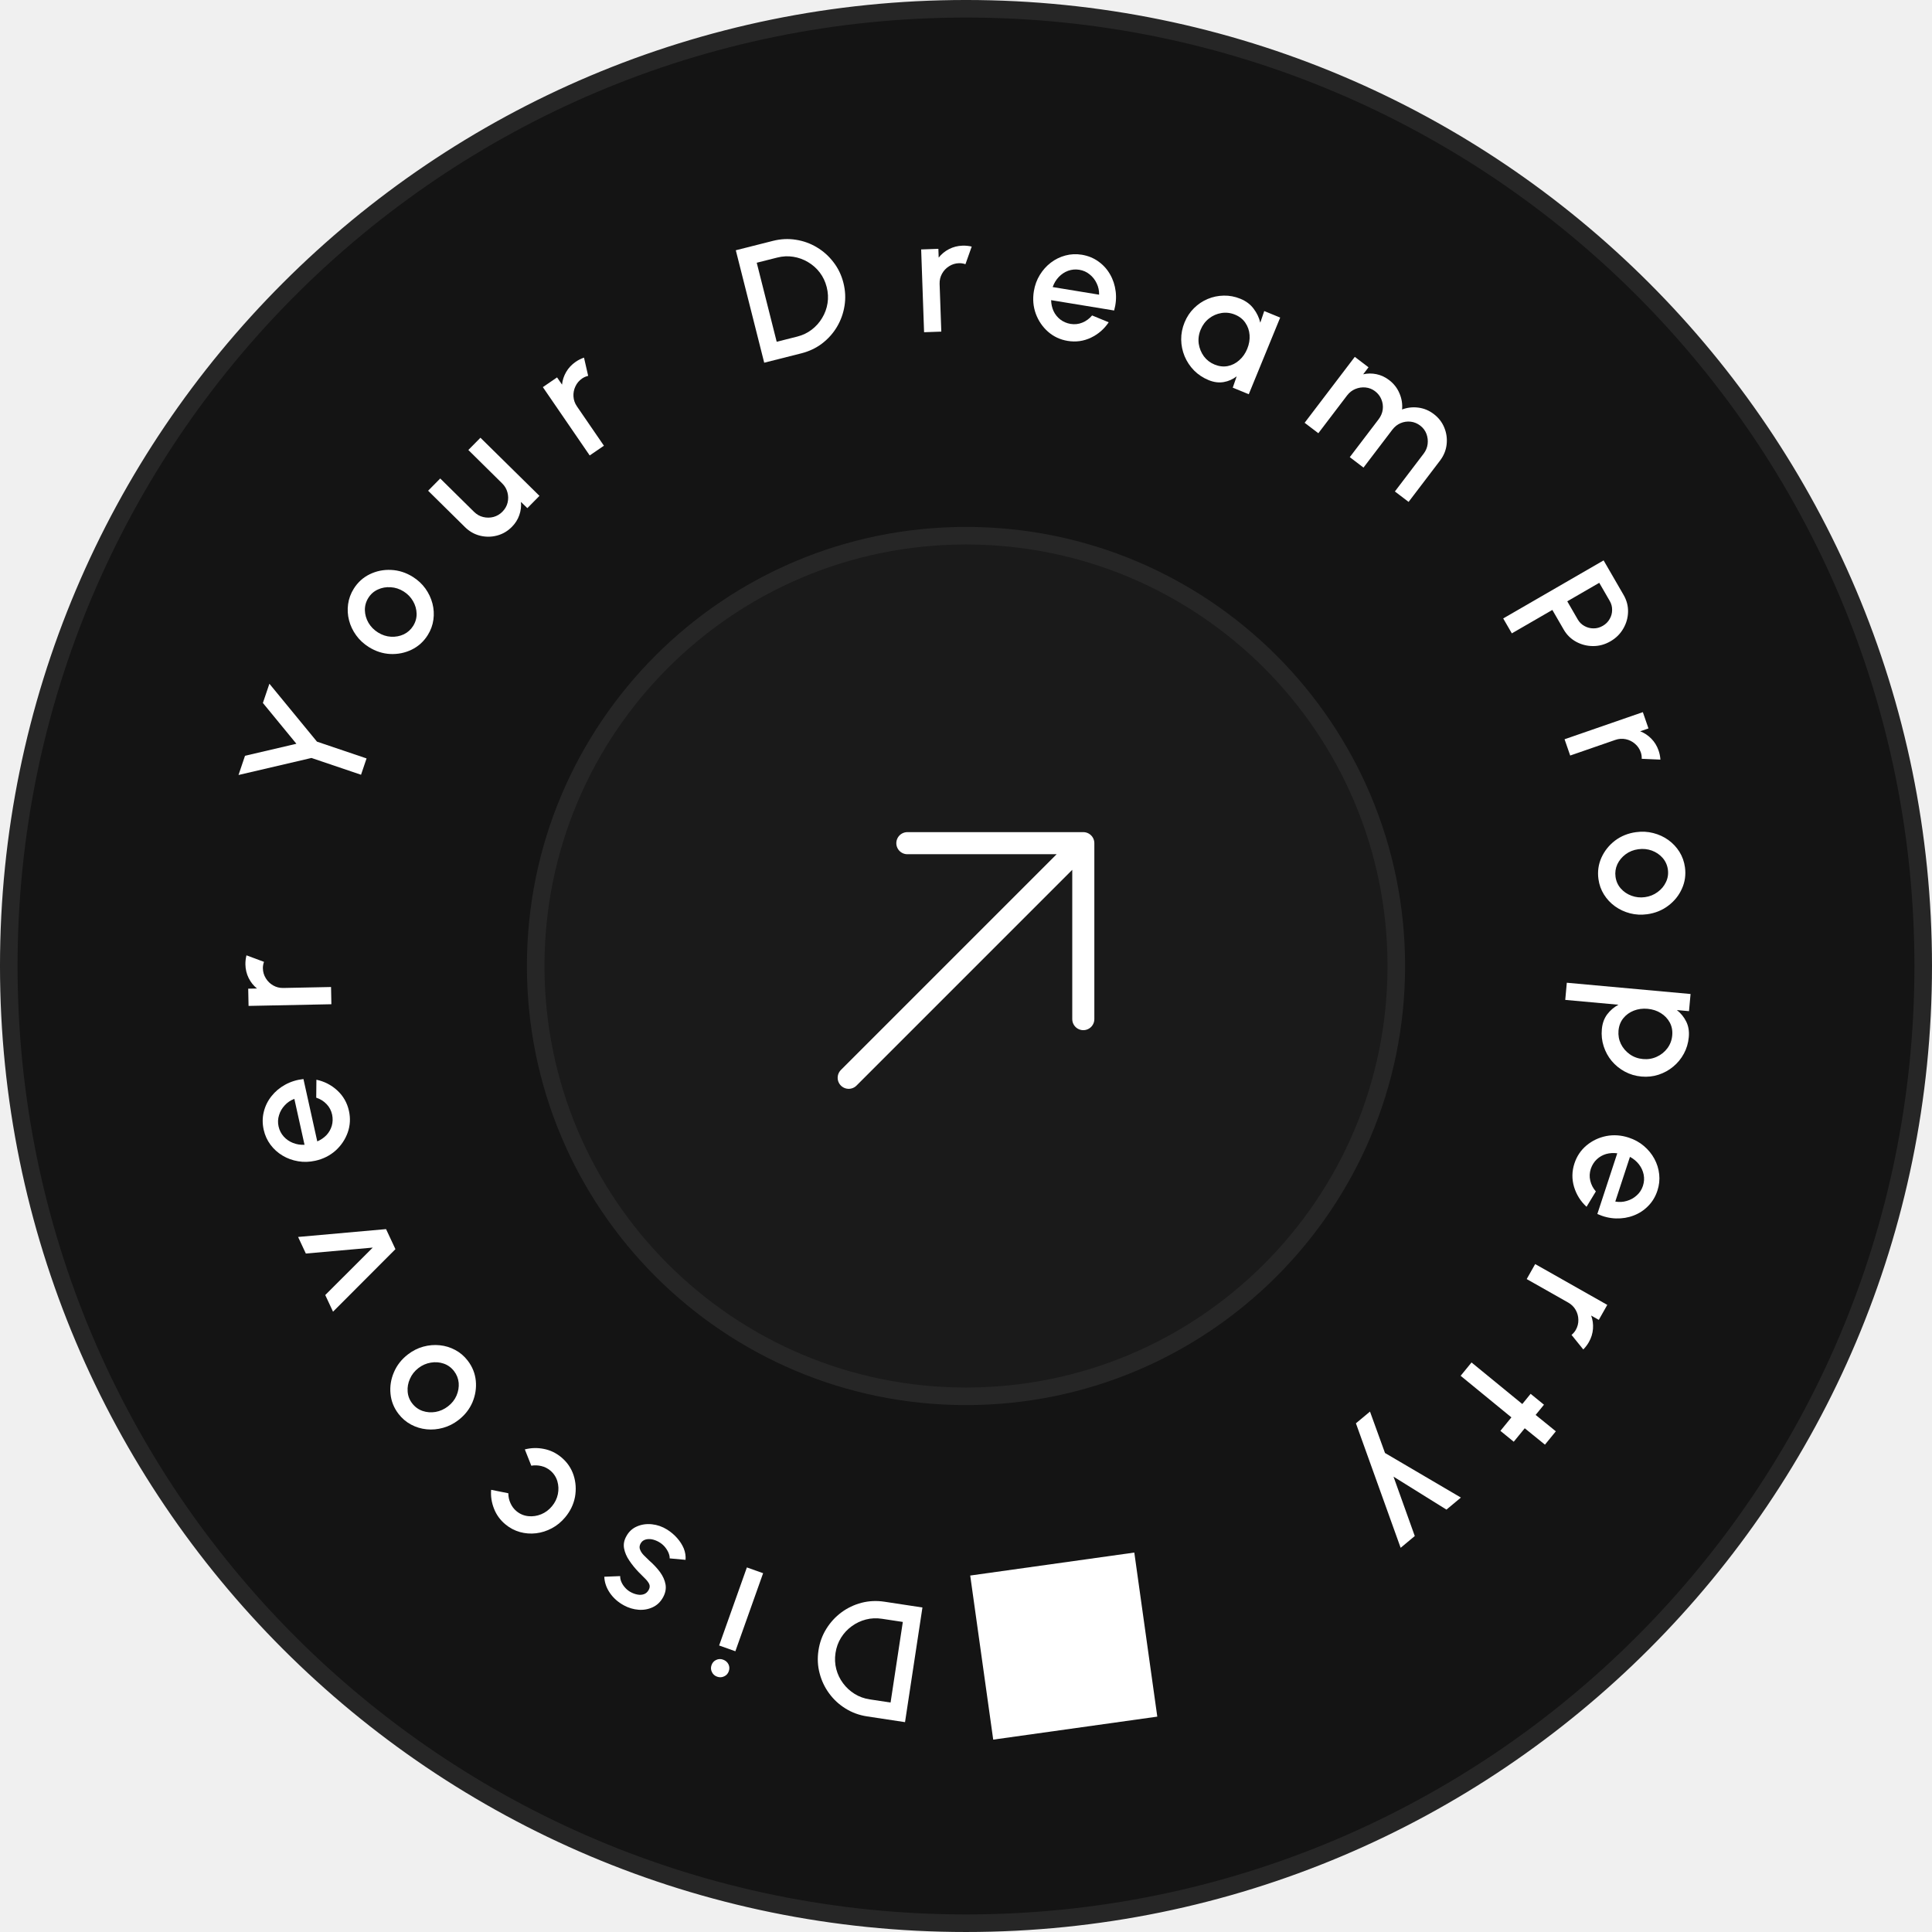
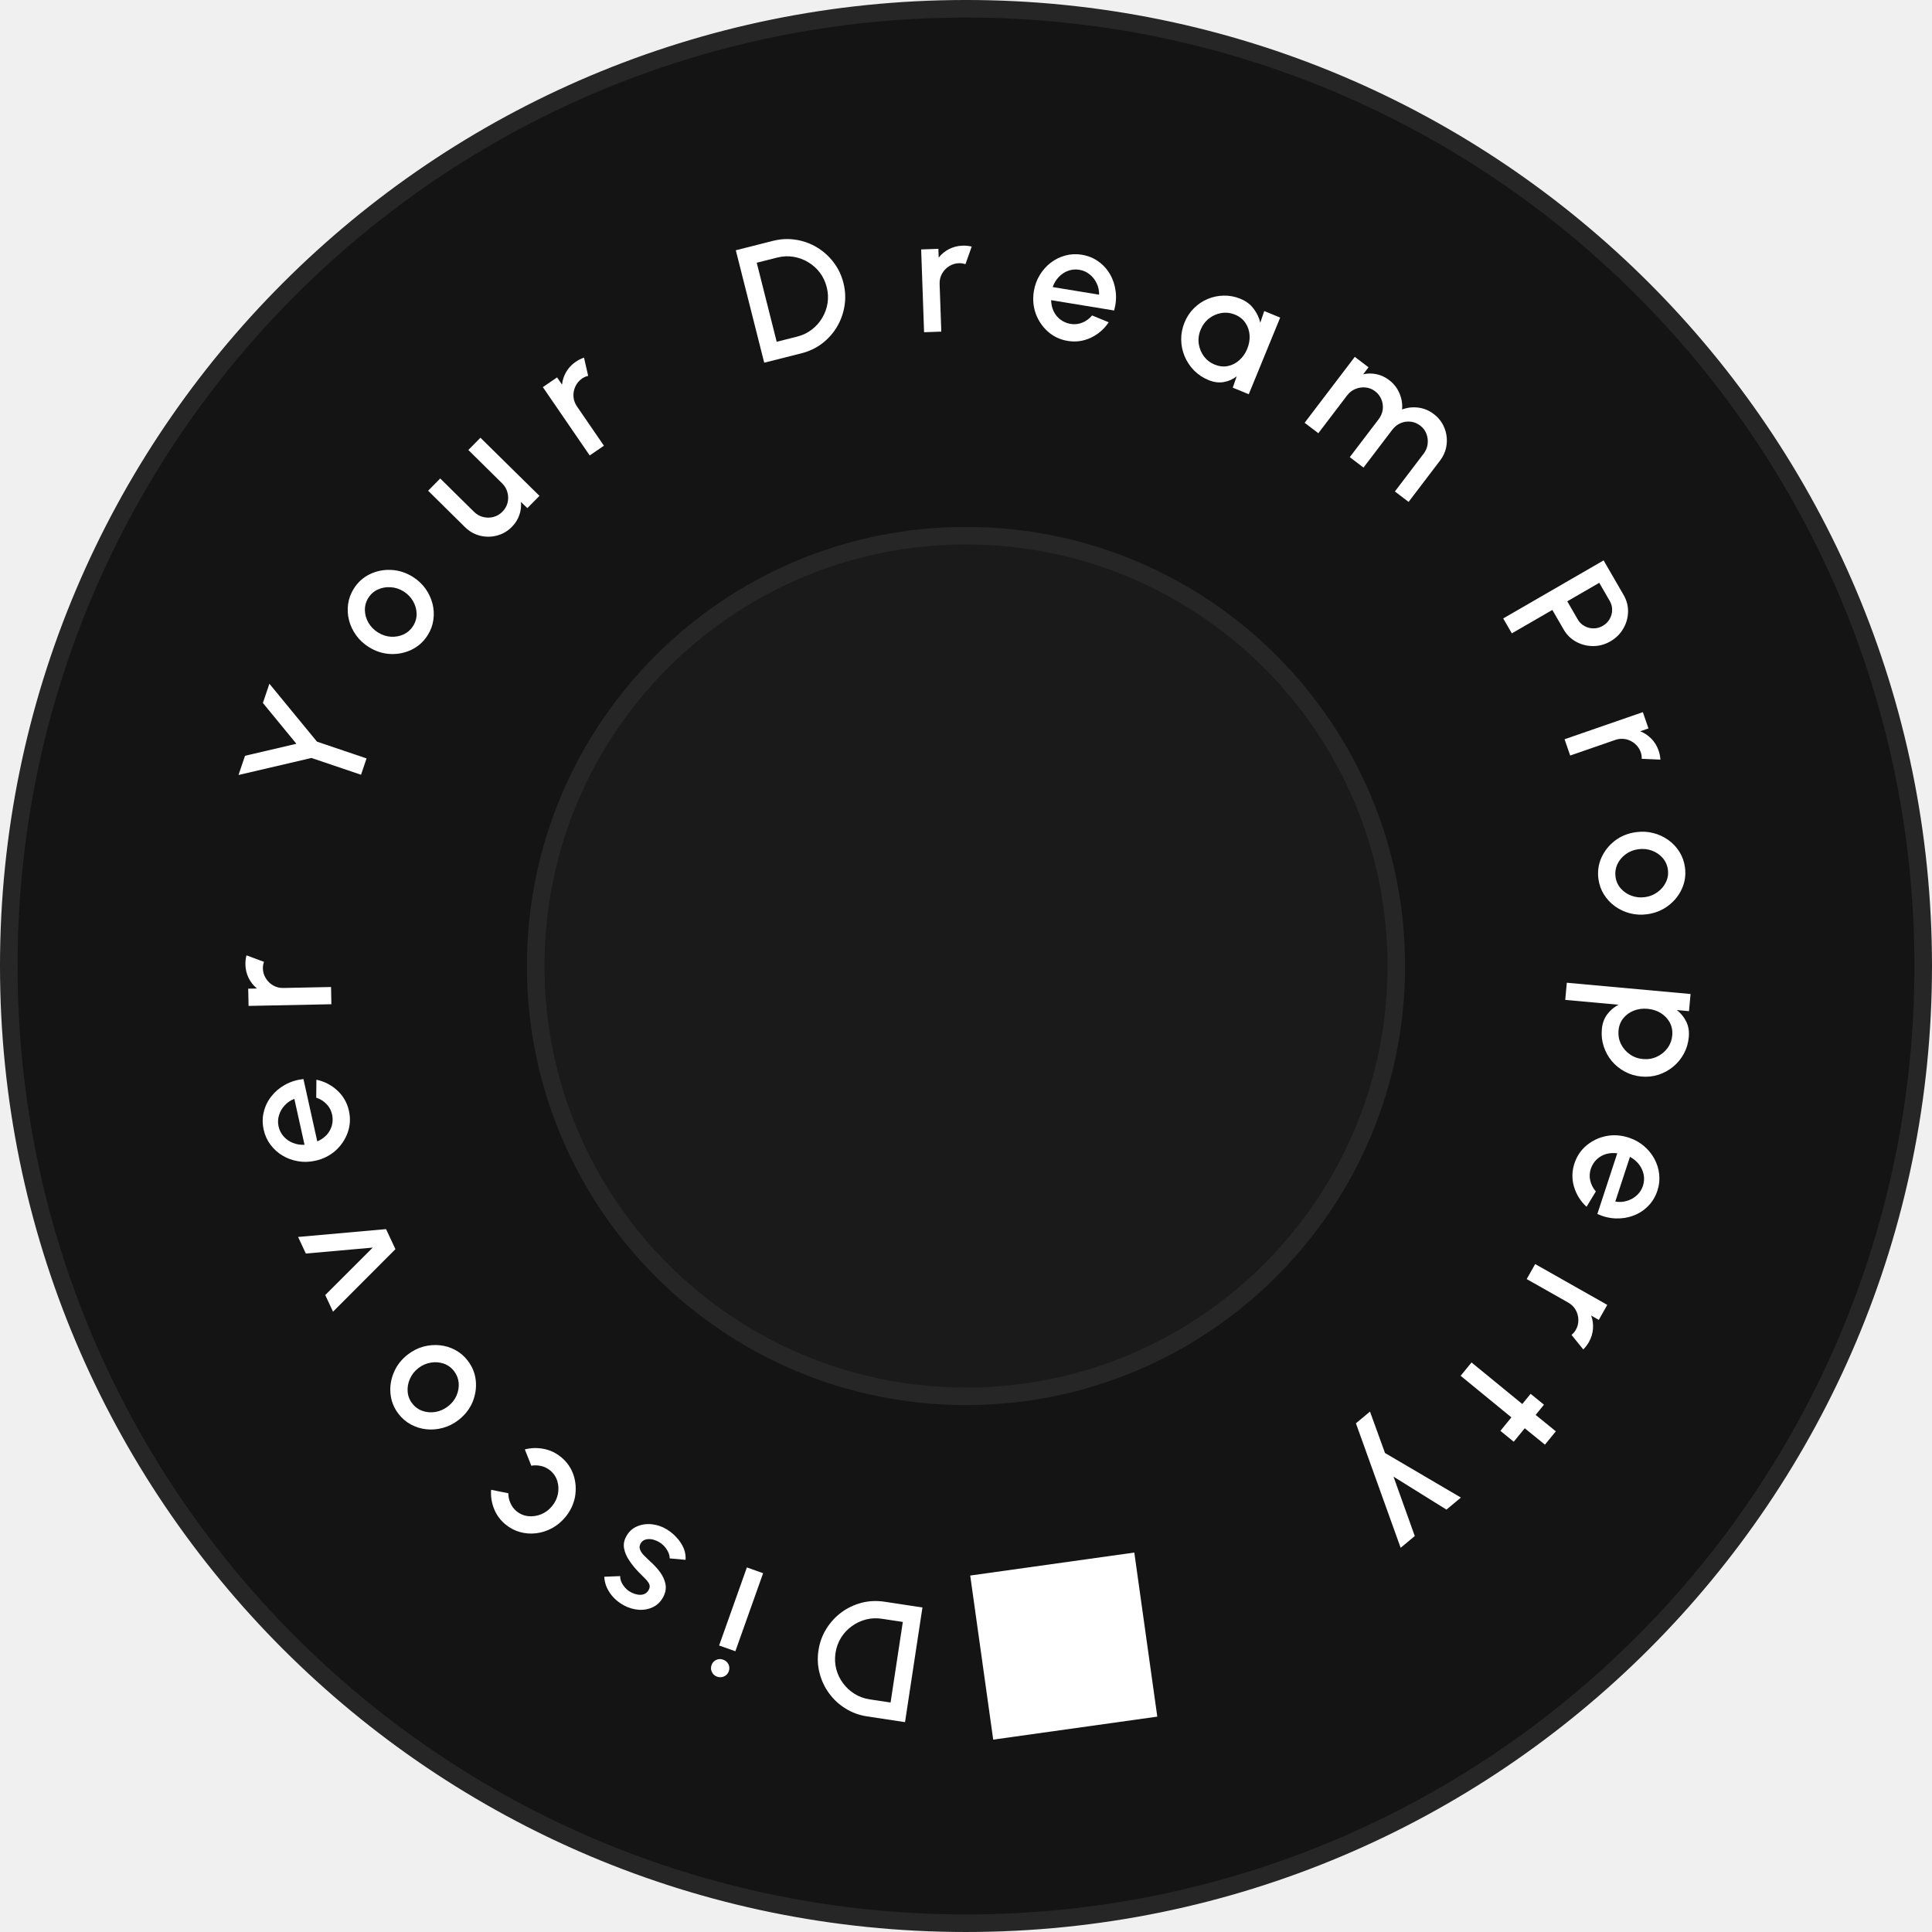
<svg xmlns="http://www.w3.org/2000/svg" viewBox="0 0 175 175" fill="none">
  <rect x="0.795" y="0.795" width="173.409" height="173.409" rx="86.704" fill="#141414" />
  <rect x="0.795" y="0.795" width="173.409" height="173.409" rx="86.704" stroke="#262626" stroke-width="1.591" />
  <rect x="48.523" y="48.523" width="77.954" height="77.954" rx="38.977" fill="#1A1A1A" stroke="#262626" stroke-width="1.591" />
-   <path d="M76.875 97.625L98.125 76.375M98.125 76.375L82.188 76.375M98.125 76.375V92.312" stroke="white" stroke-width="2" stroke-linecap="round" stroke-linejoin="round" />
  <path d="M102.745 140.63L87.882 142.712L89.965 157.575L104.827 155.492L102.745 140.63Z" fill="white" />
  <path d="M83.554 145.606L81.977 155.992L78.542 155.471C77.825 155.362 77.173 155.124 76.586 154.756C75.999 154.394 75.504 153.937 75.102 153.385C74.699 152.838 74.412 152.23 74.24 151.562C74.063 150.897 74.029 150.206 74.138 149.489C74.246 148.772 74.485 148.12 74.852 147.533C75.214 146.951 75.668 146.455 76.216 146.048C76.763 145.645 77.371 145.355 78.04 145.179C78.709 145.007 79.402 144.976 80.119 145.084L83.554 145.606ZM81.777 146.915L79.885 146.628C79.38 146.551 78.896 146.574 78.433 146.695C77.964 146.817 77.536 147.02 77.148 147.305C76.756 147.589 76.433 147.938 76.178 148.349C75.923 148.761 75.757 149.219 75.681 149.723C75.604 150.228 75.626 150.714 75.748 151.183C75.869 151.652 76.074 152.08 76.364 152.468C76.65 152.856 76.998 153.177 77.41 153.432C77.817 153.686 78.272 153.851 78.776 153.928L80.668 154.215L81.777 146.915Z" fill="white" />
  <path d="M66.609 149.57L65.138 149.048L67.652 141.977L69.123 142.5L66.609 149.57ZM65.495 150.329C65.721 150.41 65.884 150.55 65.983 150.749C66.082 150.949 66.092 151.16 66.013 151.381C65.936 151.598 65.796 151.753 65.593 151.845C65.389 151.943 65.176 151.952 64.954 151.873C64.737 151.796 64.58 151.655 64.483 151.451C64.384 151.251 64.373 151.043 64.45 150.826C64.529 150.604 64.67 150.447 64.873 150.355C65.071 150.261 65.278 150.252 65.495 150.329Z" fill="white" />
  <path d="M60.427 138.548C60.762 138.758 61.063 139.012 61.328 139.31C61.593 139.608 61.797 139.926 61.938 140.264C62.072 140.604 62.125 140.946 62.098 141.29L60.658 141.158C60.666 141.008 60.63 140.838 60.551 140.647C60.468 140.454 60.35 140.268 60.197 140.088C60.042 139.913 59.859 139.768 59.648 139.653C59.441 139.541 59.234 139.466 59.028 139.428C58.814 139.392 58.617 139.404 58.435 139.465C58.254 139.526 58.117 139.642 58.024 139.814C57.919 140.007 57.904 140.193 57.979 140.37C58.047 140.549 58.162 140.719 58.324 140.882C58.486 141.044 58.65 141.204 58.815 141.361C59.193 141.692 59.518 142.039 59.787 142.401C60.051 142.766 60.216 143.138 60.284 143.516C60.349 143.899 60.277 144.283 60.067 144.67C59.838 145.092 59.526 145.395 59.13 145.579C58.732 145.767 58.303 145.845 57.843 145.811C57.379 145.776 56.936 145.643 56.514 145.414C55.986 145.128 55.563 144.753 55.245 144.291C54.927 143.828 54.758 143.337 54.737 142.82L56.176 142.764C56.17 142.931 56.205 143.104 56.279 143.281C56.354 143.458 56.458 143.623 56.592 143.775C56.723 143.932 56.877 144.063 57.052 144.17C57.272 144.3 57.495 144.387 57.722 144.431C57.942 144.476 58.144 144.466 58.327 144.401C58.511 144.335 58.656 144.203 58.763 144.006C58.868 143.812 58.879 143.63 58.795 143.459C58.709 143.293 58.578 143.125 58.402 142.956C58.222 142.784 58.041 142.604 57.86 142.414C57.535 142.078 57.25 141.728 57.005 141.361C56.758 140.999 56.599 140.631 56.529 140.257C56.458 139.883 56.529 139.512 56.74 139.143C56.965 138.73 57.287 138.435 57.707 138.259C58.123 138.08 58.572 138.017 59.056 138.069C59.54 138.121 59.997 138.281 60.427 138.548Z" fill="white" />
  <path d="M48.125 132.763L47.539 131.287C48.105 131.14 48.68 131.125 49.266 131.243C49.849 131.357 50.374 131.61 50.843 132.001C51.373 132.443 51.743 132.983 51.954 133.621C52.16 134.256 52.203 134.911 52.084 135.586C51.956 136.261 51.661 136.878 51.196 137.435C50.844 137.857 50.44 138.189 49.986 138.429C49.529 138.673 49.054 138.824 48.562 138.883C48.063 138.942 47.573 138.905 47.092 138.771C46.611 138.636 46.173 138.404 45.777 138.074C45.308 137.684 44.965 137.212 44.749 136.66C44.528 136.104 44.441 135.533 44.487 134.947L46.044 135.259C46.045 135.585 46.112 135.888 46.244 136.168C46.372 136.451 46.55 136.687 46.777 136.876C47.092 137.139 47.45 137.291 47.852 137.333C48.246 137.375 48.635 137.318 49.019 137.163C49.396 137.008 49.722 136.766 49.997 136.435C50.27 136.109 50.448 135.743 50.532 135.337C50.613 134.936 50.597 134.545 50.484 134.164C50.368 133.78 50.154 133.459 49.843 133.199C49.605 133.001 49.333 132.865 49.028 132.793C48.724 132.722 48.422 132.712 48.125 132.763Z" fill="white" />
  <path d="M42.365 123.245C42.787 123.792 43.031 124.4 43.098 125.068C43.161 125.733 43.061 126.381 42.797 127.014C42.526 127.646 42.103 128.183 41.529 128.626C41.093 128.962 40.627 129.198 40.132 129.333C39.632 129.472 39.136 129.516 38.643 129.466C38.143 129.416 37.673 129.273 37.233 129.038C36.792 128.802 36.415 128.48 36.1 128.072C35.679 127.525 35.437 126.92 35.373 126.255C35.306 125.586 35.408 124.936 35.679 124.304C35.947 123.669 36.37 123.128 36.949 122.682C37.381 122.349 37.845 122.115 38.34 121.979C38.836 121.844 39.334 121.801 39.833 121.852C40.326 121.902 40.793 122.044 41.233 122.28C41.67 122.511 42.048 122.833 42.365 123.245ZM41.129 124.198C40.876 123.869 40.561 123.641 40.185 123.513C39.809 123.386 39.421 123.357 39.019 123.427C38.611 123.495 38.238 123.659 37.902 123.918C37.557 124.184 37.301 124.507 37.134 124.889C36.964 125.266 36.894 125.651 36.925 126.044C36.952 126.44 37.089 126.799 37.337 127.12C37.587 127.444 37.902 127.673 38.281 127.804C38.657 127.931 39.049 127.96 39.457 127.892C39.862 127.82 40.235 127.652 40.576 127.39C40.929 127.118 41.187 126.793 41.35 126.415C41.513 126.036 41.579 125.651 41.548 125.258C41.51 124.864 41.37 124.511 41.129 124.198Z" fill="white" />
  <path d="M34.969 111.333L35.818 113.148L30.166 118.813L29.461 117.304L33.763 113.007L27.703 113.545L27.001 112.043L34.969 111.333Z" fill="white" />
  <path d="M31.607 100.622C31.756 101.296 31.719 101.95 31.496 102.584C31.271 103.212 30.905 103.757 30.398 104.218C29.884 104.675 29.273 104.982 28.565 105.139C28.028 105.258 27.506 105.274 27 105.186C26.489 105.1 26.021 104.929 25.596 104.675C25.164 104.417 24.799 104.088 24.5 103.688C24.202 103.288 23.997 102.836 23.885 102.333C23.761 101.772 23.764 101.23 23.894 100.71C24.02 100.19 24.251 99.719 24.588 99.296C24.919 98.874 25.334 98.525 25.832 98.251C26.325 97.978 26.876 97.807 27.486 97.739L28.738 103.387C29.061 103.249 29.339 103.059 29.573 102.818C29.8 102.573 29.96 102.291 30.054 101.973C30.146 101.65 30.156 101.313 30.083 100.96C30.001 100.589 29.833 100.272 29.581 100.011C29.327 99.744 29.015 99.549 28.644 99.426L28.66 97.801C29.375 97.95 30.005 98.274 30.552 98.773C31.093 99.273 31.445 99.889 31.607 100.622ZM27.584 103.696L26.662 99.535C26.321 99.662 26.032 99.857 25.793 100.12C25.548 100.379 25.375 100.676 25.275 101.011C25.169 101.342 25.155 101.683 25.233 102.035C25.31 102.381 25.465 102.685 25.697 102.946C25.928 103.203 26.209 103.397 26.54 103.528C26.866 103.656 27.214 103.712 27.584 103.696Z" fill="white" />
  <path d="M30.017 90.964L22.515 91.115L22.483 89.554L23.279 89.538C22.963 89.285 22.712 88.969 22.524 88.593C22.337 88.216 22.238 87.808 22.229 87.368C22.224 87.088 22.256 86.809 22.325 86.533L23.913 87.124C23.842 87.32 23.808 87.516 23.812 87.711C23.819 88.041 23.908 88.342 24.078 88.614C24.244 88.886 24.466 89.102 24.744 89.261C25.023 89.421 25.329 89.497 25.664 89.49L29.986 89.403L30.017 90.964Z" fill="white" />
  <path d="M23.812 63.674L24.402 61.933L28.711 67.178L33.203 68.698L32.702 70.177L28.21 68.656L21.604 70.199L22.193 68.458L26.847 67.371L23.812 63.674Z" fill="white" />
  <path d="M38.745 57.527C38.378 58.112 37.893 58.551 37.289 58.846C36.688 59.137 36.045 59.268 35.36 59.24C34.673 59.206 34.023 58.996 33.408 58.611C32.942 58.318 32.559 57.963 32.26 57.546C31.956 57.126 31.742 56.676 31.618 56.196C31.491 55.71 31.462 55.219 31.53 54.724C31.598 54.23 31.769 53.764 32.042 53.328C32.409 52.742 32.893 52.305 33.494 52.014C34.098 51.72 34.743 51.59 35.429 51.624C36.119 51.655 36.773 51.864 37.392 52.252C37.854 52.541 38.234 52.895 38.534 53.312C38.833 53.73 39.045 54.182 39.172 54.668C39.296 55.148 39.325 55.635 39.257 56.13C39.192 56.62 39.021 57.086 38.745 57.527ZM37.422 56.698C37.642 56.346 37.747 55.972 37.736 55.575C37.724 55.178 37.617 54.804 37.413 54.452C37.207 54.093 36.923 53.8 36.563 53.574C36.194 53.343 35.802 53.215 35.386 53.191C34.973 53.163 34.588 53.231 34.23 53.397C33.869 53.56 33.58 53.813 33.365 54.156C33.147 54.504 33.043 54.878 33.051 55.279C33.062 55.676 33.171 56.053 33.377 56.413C33.585 56.768 33.872 57.059 34.236 57.288C34.614 57.524 35.008 57.653 35.42 57.675C35.831 57.697 36.216 57.625 36.573 57.459C36.929 57.286 37.212 57.033 37.422 56.698Z" fill="white" />
  <path d="M42.117 47.745L38.779 44.45L39.876 43.34L42.941 46.365C43.18 46.601 43.455 46.757 43.767 46.832C44.079 46.908 44.39 46.906 44.701 46.826C45.008 46.743 45.277 46.584 45.509 46.349C45.745 46.11 45.9 45.839 45.976 45.534C46.052 45.222 46.048 44.913 45.965 44.605C45.885 44.295 45.726 44.021 45.487 43.786L42.422 40.76L43.518 39.65L48.864 44.915L47.768 46.026L47.186 45.462C47.227 45.862 47.178 46.26 47.039 46.657C46.901 47.054 46.678 47.408 46.373 47.717C45.983 48.112 45.531 48.377 45.019 48.511C44.507 48.646 43.994 48.649 43.481 48.522C42.967 48.394 42.512 48.135 42.117 47.745Z" fill="white" />
  <path d="M53.415 41.255L49.172 35.066L50.459 34.184L50.909 34.84C50.948 34.437 51.074 34.054 51.285 33.69C51.497 33.327 51.785 33.02 52.148 32.771C52.379 32.613 52.629 32.487 52.898 32.393L53.276 34.045C53.072 34.093 52.89 34.173 52.729 34.283C52.457 34.47 52.254 34.709 52.12 35.001C51.984 35.288 51.925 35.592 51.945 35.913C51.964 36.233 52.069 36.531 52.258 36.808L54.703 40.373L53.415 41.255Z" fill="white" />
  <path d="M69.222 32.854L66.649 22.669L70.017 21.817C70.721 21.64 71.414 21.607 72.097 21.718C72.779 21.824 73.413 22.053 73.997 22.406C74.581 22.754 75.081 23.203 75.498 23.753C75.92 24.297 76.219 24.92 76.397 25.623C76.574 26.327 76.608 27.02 76.496 27.703C76.389 28.381 76.162 29.013 75.815 29.601C75.467 30.185 75.019 30.688 74.47 31.11C73.921 31.527 73.294 31.825 72.591 32.003L69.222 32.854ZM70.353 30.958L72.208 30.489C72.703 30.364 73.141 30.156 73.521 29.864C73.906 29.57 74.222 29.217 74.468 28.804C74.72 28.39 74.883 27.943 74.958 27.465C75.033 26.987 75.008 26.5 74.883 26.006C74.758 25.511 74.549 25.071 74.256 24.686C73.963 24.301 73.607 23.986 73.189 23.741C72.776 23.494 72.33 23.333 71.852 23.258C71.379 23.181 70.894 23.206 70.4 23.331L68.545 23.799L70.353 30.958Z" fill="white" />
  <path d="M83.703 30.093L83.438 22.594L84.998 22.539L85.026 23.334C85.275 23.015 85.586 22.759 85.96 22.565C86.334 22.372 86.74 22.267 87.18 22.252C87.46 22.242 87.739 22.27 88.017 22.335L87.45 23.932C87.252 23.863 87.056 23.833 86.861 23.84C86.531 23.851 86.231 23.945 85.962 24.119C85.693 24.289 85.481 24.514 85.326 24.795C85.17 25.076 85.099 25.384 85.11 25.719L85.263 30.038L83.703 30.093Z" fill="white" />
  <path d="M96.711 30.879C96.029 30.767 95.436 30.49 94.931 30.047C94.431 29.605 94.061 29.063 93.822 28.42C93.588 27.774 93.53 27.093 93.647 26.377C93.736 25.834 93.916 25.343 94.185 24.906C94.456 24.464 94.788 24.092 95.182 23.792C95.581 23.488 96.022 23.271 96.505 23.142C96.987 23.014 97.483 22.991 97.991 23.074C98.559 23.168 99.06 23.372 99.495 23.686C99.931 23.996 100.283 24.386 100.551 24.855C100.819 25.32 100.988 25.835 101.058 26.399C101.128 26.958 101.082 27.533 100.919 28.125L95.21 27.188C95.218 27.539 95.291 27.868 95.428 28.174C95.571 28.477 95.773 28.73 96.033 28.935C96.299 29.141 96.609 29.276 96.963 29.339C97.338 29.4 97.695 29.363 98.031 29.225C98.373 29.089 98.67 28.871 98.922 28.573L100.425 29.192C100.021 29.8 99.486 30.265 98.819 30.586C98.154 30.903 97.451 31.001 96.711 30.879ZM95.351 26.002L99.557 26.692C99.566 26.329 99.493 25.987 99.338 25.668C99.188 25.344 98.976 25.074 98.703 24.857C98.435 24.635 98.123 24.495 97.768 24.437C97.417 24.379 97.078 24.41 96.749 24.528C96.425 24.648 96.141 24.837 95.895 25.096C95.656 25.35 95.475 25.652 95.351 26.002Z" fill="white" />
  <path d="M114.514 28.174L115.959 28.766L113.113 35.71L111.662 35.115L112.019 34.086C111.67 34.359 111.277 34.533 110.84 34.608C110.404 34.683 109.95 34.624 109.477 34.431C108.968 34.222 108.528 33.931 108.157 33.557C107.787 33.179 107.502 32.748 107.3 32.265C107.102 31.784 106.999 31.283 106.992 30.761C106.986 30.234 107.088 29.713 107.299 29.2C107.502 28.704 107.785 28.277 108.148 27.918C108.514 27.554 108.928 27.275 109.391 27.081C109.855 26.887 110.34 26.785 110.846 26.777C111.359 26.765 111.863 26.861 112.358 27.064C112.863 27.271 113.26 27.569 113.549 27.957C113.845 28.344 114.047 28.767 114.156 29.228L114.514 28.174ZM110.015 33.021C110.422 33.188 110.819 33.234 111.206 33.16C111.595 33.082 111.943 32.906 112.25 32.631C112.562 32.359 112.803 32.014 112.974 31.598C113.146 31.177 113.217 30.76 113.186 30.347C113.155 29.934 113.028 29.566 112.804 29.241C112.587 28.915 112.274 28.668 111.867 28.501C111.464 28.336 111.054 28.287 110.638 28.354C110.221 28.421 109.845 28.586 109.51 28.849C109.176 29.112 108.923 29.451 108.752 29.868C108.579 30.289 108.523 30.712 108.581 31.136C108.646 31.558 108.802 31.937 109.047 32.276C109.299 32.611 109.621 32.86 110.015 33.021Z" fill="white" />
  <path d="M118.173 38.296L122.717 32.324L123.959 33.27L123.477 33.903C123.872 33.813 124.274 33.81 124.681 33.894C125.093 33.981 125.474 34.158 125.824 34.425C126.25 34.749 126.563 35.151 126.764 35.63C126.968 36.106 127.047 36.593 127 37.092C127.469 36.914 127.955 36.857 128.46 36.921C128.972 36.984 129.441 37.177 129.867 37.501C130.309 37.837 130.629 38.251 130.827 38.742C131.026 39.232 131.095 39.74 131.034 40.266C130.974 40.792 130.775 41.276 130.439 41.718L127.59 45.462L126.348 44.517L128.956 41.089C129.156 40.826 129.276 40.537 129.315 40.221C129.354 39.905 129.318 39.598 129.206 39.299C129.094 39 128.906 38.751 128.644 38.551C128.381 38.351 128.094 38.233 127.782 38.196C127.47 38.16 127.167 38.203 126.873 38.325C126.579 38.447 126.326 38.648 126.114 38.926L123.505 42.354L122.263 41.408L124.872 37.981C125.084 37.702 125.209 37.405 125.249 37.089C125.288 36.773 125.246 36.468 125.124 36.174C125.006 35.883 124.816 35.638 124.553 35.438C124.295 35.241 124.004 35.127 123.682 35.096C123.364 35.067 123.058 35.114 122.764 35.236C122.47 35.358 122.223 35.551 122.023 35.813L119.415 39.241L118.173 38.296Z" fill="white" />
  <path d="M136.16 56.019L145.254 50.76L147.065 53.891C147.348 54.38 147.482 54.892 147.468 55.426C147.455 55.965 147.311 56.47 147.035 56.942C146.761 57.418 146.376 57.8 145.878 58.088C145.371 58.381 144.842 58.525 144.29 58.521C143.745 58.518 143.237 58.388 142.764 58.13C142.291 57.871 141.916 57.504 141.641 57.028L140.612 55.248L136.942 57.37L136.16 56.019ZM141.963 54.467L142.913 56.11C143.063 56.37 143.265 56.568 143.518 56.705C143.773 56.847 144.045 56.917 144.334 56.918C144.626 56.923 144.908 56.846 145.181 56.688C145.454 56.531 145.661 56.324 145.802 56.069C145.95 55.816 146.025 55.544 146.025 55.255C146.032 54.968 145.961 54.694 145.81 54.434L144.86 52.791L141.963 54.467Z" fill="white" />
  <path d="M141.717 66.962L148.808 64.506L149.318 65.981L148.567 66.241C148.945 66.385 149.281 66.608 149.576 66.908C149.871 67.208 150.09 67.566 150.234 67.982C150.326 68.247 150.381 68.522 150.4 68.806L148.707 68.733C148.715 68.525 148.686 68.328 148.622 68.144C148.514 67.832 148.337 67.573 148.091 67.367C147.85 67.159 147.572 67.022 147.258 66.956C146.944 66.89 146.629 66.912 146.312 67.022L142.228 68.436L141.717 66.962Z" fill="white" />
  <path d="M144.786 79.626C144.693 78.942 144.784 78.294 145.059 77.681C145.335 77.073 145.744 76.56 146.288 76.142C146.838 75.729 147.472 75.474 148.191 75.376C148.736 75.301 149.257 75.329 149.754 75.458C150.257 75.586 150.709 75.795 151.112 76.083C151.52 76.376 151.857 76.734 152.122 77.157C152.386 77.581 152.553 78.048 152.623 78.558C152.716 79.242 152.625 79.888 152.349 80.496C152.075 81.109 151.662 81.623 151.113 82.036C150.564 82.454 149.928 82.712 149.204 82.811C148.664 82.884 148.145 82.857 147.648 82.728C147.15 82.598 146.698 82.387 146.289 82.095C145.886 81.806 145.553 81.45 145.288 81.027C145.024 80.609 144.857 80.142 144.786 79.626ZM146.333 79.415C146.389 79.827 146.548 80.181 146.811 80.479C147.074 80.776 147.396 80.995 147.779 81.134C148.167 81.278 148.572 81.322 148.993 81.264C149.424 81.206 149.807 81.052 150.142 80.805C150.478 80.562 150.73 80.263 150.898 79.906C151.072 79.55 151.131 79.171 151.077 78.769C151.021 78.362 150.862 78.008 150.598 77.706C150.336 77.408 150.01 77.188 149.622 77.044C149.235 76.905 148.828 76.864 148.401 76.922C147.96 76.982 147.575 77.136 147.245 77.383C146.915 77.63 146.666 77.931 146.497 78.287C146.334 78.648 146.28 79.024 146.333 79.415Z" fill="white" />
  <path d="M141.78 90.57L141.921 89.016L153.131 90.037L152.989 91.591L151.89 91.491C152.251 91.775 152.534 92.122 152.737 92.533C152.941 92.943 153.019 93.412 152.971 93.94C152.921 94.483 152.773 94.982 152.526 95.437C152.278 95.897 151.956 96.289 151.559 96.615C151.168 96.941 150.727 97.184 150.235 97.346C149.743 97.507 149.225 97.563 148.682 97.513C148.139 97.464 147.638 97.315 147.178 97.067C146.719 96.82 146.323 96.5 145.992 96.108C145.666 95.716 145.423 95.272 145.262 94.775C145.101 94.284 145.045 93.766 145.095 93.223C145.143 92.695 145.304 92.248 145.578 91.881C145.858 91.514 146.198 91.224 146.6 91.009L141.78 90.57ZM151.47 93.789C151.51 93.355 151.435 92.964 151.246 92.615C151.056 92.267 150.786 91.983 150.434 91.765C150.087 91.548 149.689 91.419 149.241 91.378C148.793 91.337 148.376 91.392 147.99 91.543C147.605 91.694 147.288 91.923 147.038 92.232C146.789 92.541 146.645 92.912 146.605 93.346C146.566 93.774 146.638 94.177 146.819 94.556C147.006 94.934 147.274 95.248 147.623 95.495C147.972 95.743 148.373 95.888 148.827 95.929C149.27 95.969 149.686 95.899 150.074 95.719C150.462 95.543 150.781 95.286 151.033 94.947C151.285 94.608 151.431 94.222 151.47 93.789Z" fill="white" />
  <path d="M142.613 105.38C142.829 104.724 143.194 104.181 143.709 103.75C144.223 103.323 144.816 103.041 145.487 102.904C146.162 102.773 146.844 102.82 147.534 103.046C148.056 103.218 148.513 103.47 148.904 103.804C149.299 104.139 149.615 104.524 149.851 104.96C150.091 105.402 150.237 105.871 150.29 106.367C150.343 106.864 150.289 107.357 150.128 107.846C149.949 108.393 149.67 108.857 149.292 109.238C148.919 109.621 148.48 109.909 147.975 110.101C147.474 110.295 146.94 110.383 146.372 110.365C145.808 110.349 145.247 110.214 144.687 109.962L146.491 104.465C146.143 104.419 145.807 104.441 145.483 104.529C145.162 104.624 144.881 104.784 144.638 105.01C144.394 105.241 144.214 105.526 144.096 105.867C143.978 106.228 143.961 106.586 144.045 106.94C144.127 107.299 144.296 107.625 144.552 107.92L143.709 109.31C143.171 108.817 142.794 108.217 142.578 107.509C142.368 106.803 142.379 106.093 142.613 105.38ZM147.641 104.787L146.312 108.837C146.67 108.902 147.019 108.882 147.359 108.778C147.701 108.679 148.001 108.512 148.258 108.275C148.518 108.044 148.704 107.758 148.816 107.416C148.927 107.078 148.949 106.738 148.883 106.395C148.815 106.057 148.672 105.747 148.454 105.465C148.239 105.189 147.968 104.963 147.641 104.787Z" fill="white" />
  <path d="M139.056 114.499L145.587 118.196L144.818 119.554L144.126 119.162C144.267 119.541 144.323 119.941 144.292 120.36C144.262 120.78 144.138 121.181 143.921 121.564C143.783 121.808 143.614 122.031 143.413 122.234L142.349 120.915C142.51 120.783 142.639 120.631 142.735 120.462C142.897 120.174 142.975 119.87 142.967 119.549C142.963 119.231 142.882 118.932 142.724 118.653C142.566 118.374 142.341 118.152 142.049 117.987L138.288 115.858L139.056 114.499Z" fill="white" />
  <path d="M135.906 129.606L136.902 128.385L132.304 124.62L133.291 123.412L137.889 127.176L138.644 126.252L139.853 127.239L139.098 128.163L140.928 129.648L139.941 130.857L138.111 129.372L137.114 130.593L135.906 129.606Z" fill="white" />
  <path d="M128.15 139.133L126.87 140.2L122.819 128.922L124.093 127.86L125.453 131.612L132.327 135.649L131.019 136.74L126.223 133.754L128.15 139.133Z" fill="white" />
</svg>
